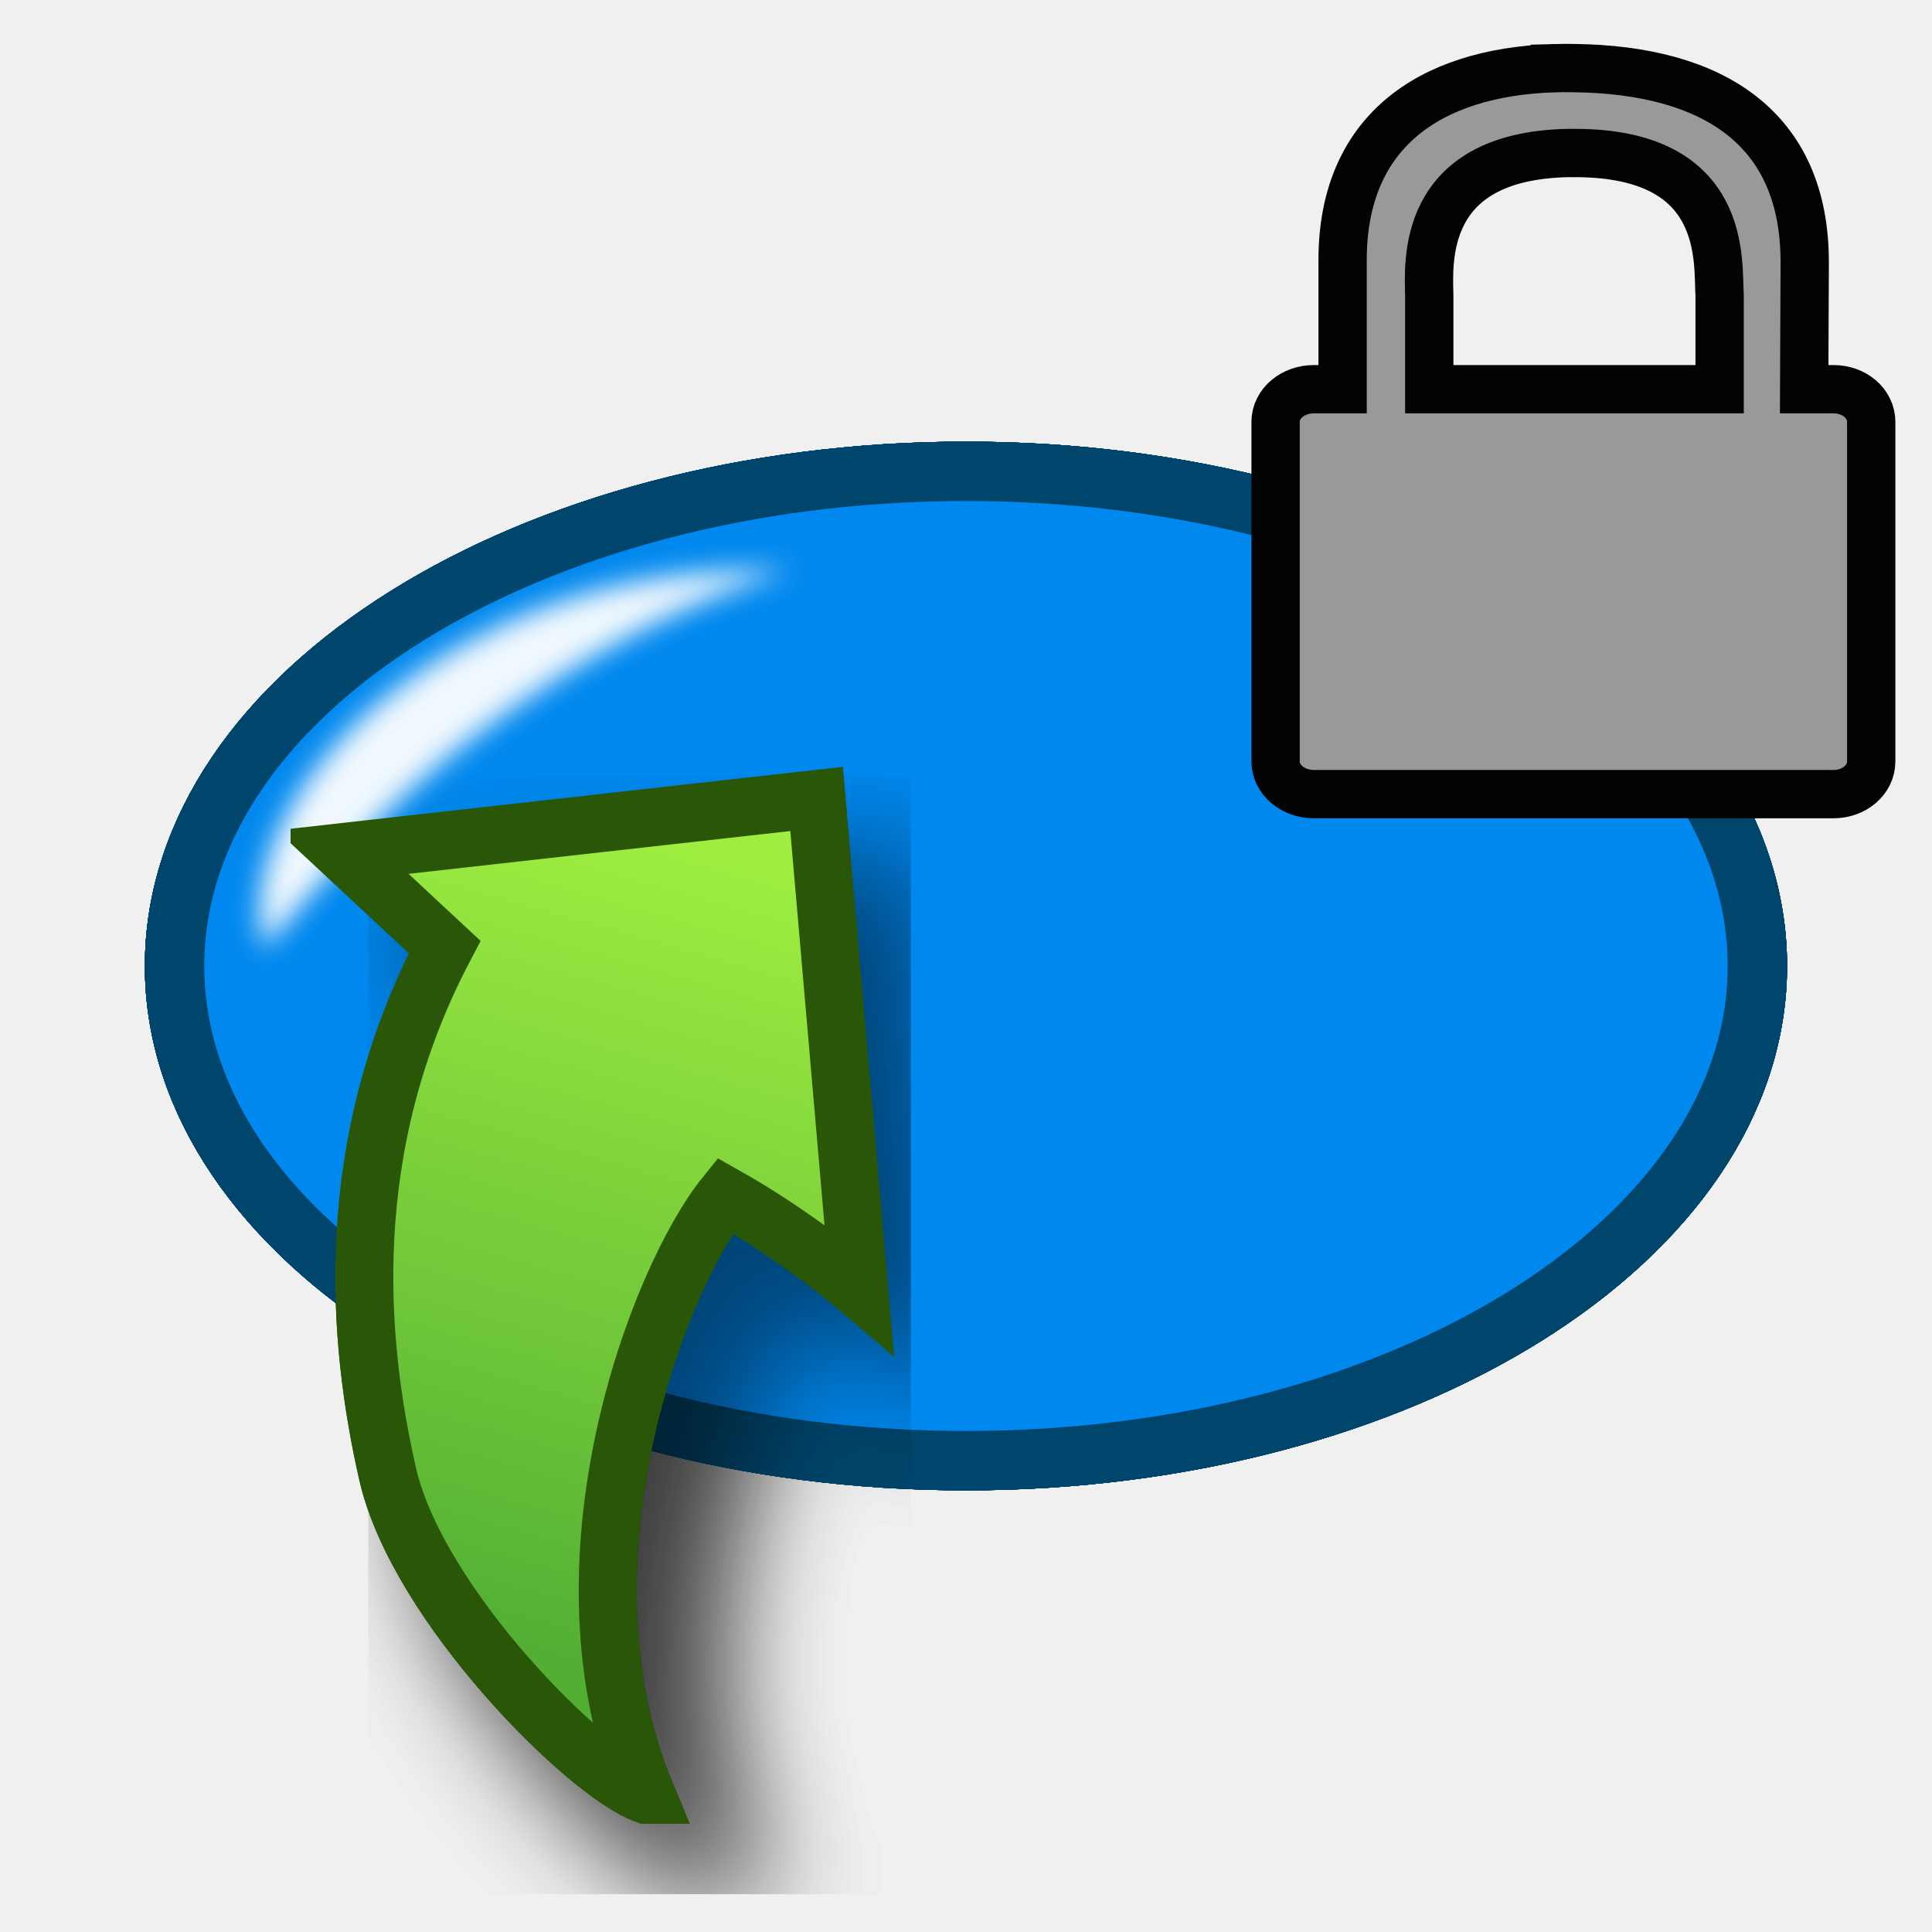
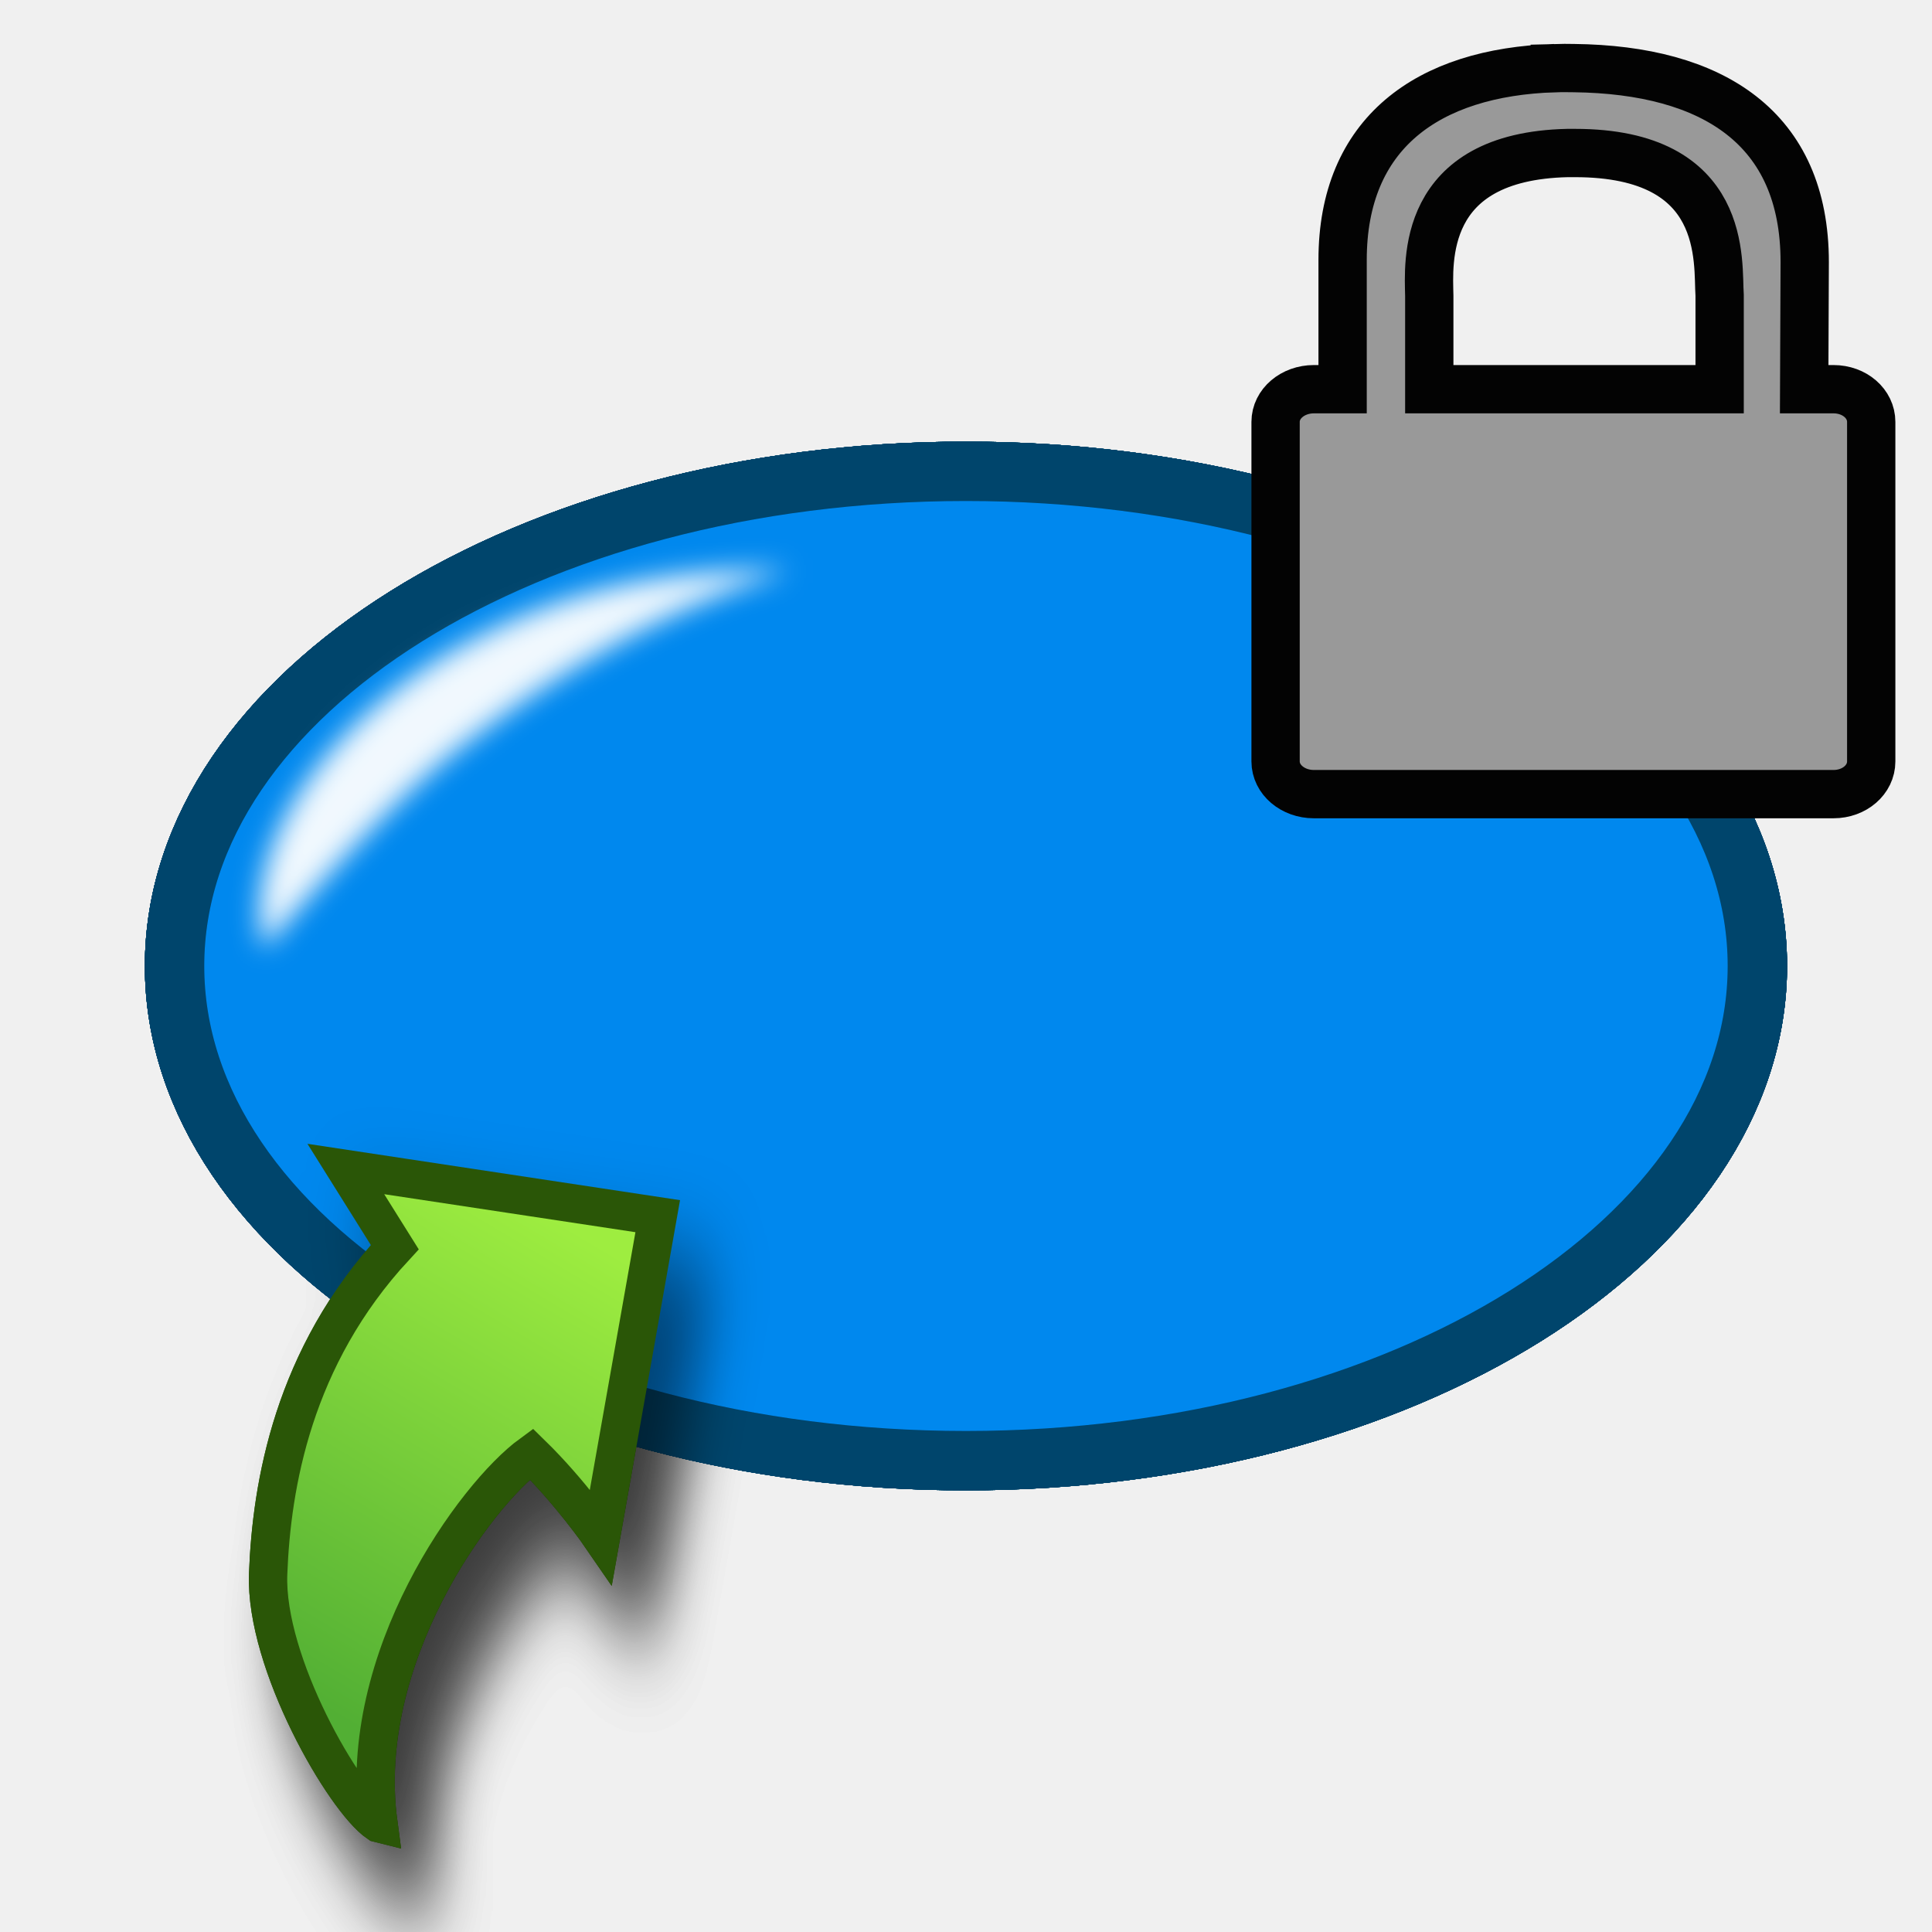
- <svg xmlns="http://www.w3.org/2000/svg" height="100" viewBox="0 0 100 100" width="100">
+ <svg xmlns="http://www.w3.org/2000/svg" xmlns:xlink="http://www.w3.org/1999/xlink" height="100" viewBox="0 0 100 100" width="100">
  <filter color-interpolation-filters="sRGB" height="1.173" id="a" width="1.123" x="-.062" y="-.087">
    <feGaussianBlur stdDeviation=".182" />
  </filter>
  <g transform="matrix(3.870601 0 0 3.870601 -1.724677 -1045.516)">
    <ellipse cx="13.363" cy="283.035" rx="10.583" ry="6.615" style="fill:#08e;fill-opacity:.941;stroke:#00456c;stroke-width:.794;stroke-linecap:square;stroke-linejoin:round" />
    <path d="m11.018 277.74c-2.167.615-3.885 1.958-4.335 2.298-.646.487-1.536 1.361-2.71 2.758-.325-1.402.926-3.084 2.635-4.034 1.554-.864 2.97-1.035 4.41-1.022z" fill="#fff" filter="url(#a)" opacity=".94" />
  </g>
  <filter color-interpolation-filters="sRGB" height="1.173" id="b" width="1.123" x="-.062" y="-.087">
    <feGaussianBlur stdDeviation=".182" />
  </filter>
  <g transform="matrix(3.870601 0 0 3.870601 -1.724677 -1045.516)">
    <ellipse cx="13.363" cy="283.035" rx="10.583" ry="6.615" style="fill:#08e;fill-opacity:.941;stroke:#00456c;stroke-width:.794;stroke-linecap:square;stroke-linejoin:round" />
    <path d="m11.018 277.74c-2.167.615-3.885 1.958-4.335 2.298-.646.487-1.536 1.361-2.71 2.758-.325-1.402.926-3.084 2.635-4.034 1.554-.864 2.97-1.035 4.41-1.022z" fill="#fff" filter="url(#b)" opacity=".94" />
  </g>
  <filter color-interpolation-filters="sRGB" height="1.173" id="c" width="1.123" x="-.062" y="-.087">
    <feGaussianBlur stdDeviation=".182" />
  </filter>
  <g transform="matrix(3.870601 0 0 3.870601 -1.724677 -1045.516)">
    <ellipse cx="13.363" cy="283.035" rx="10.583" ry="6.615" style="fill:#08e;fill-opacity:.941;stroke:#00456c;stroke-width:.794;stroke-linecap:square;stroke-linejoin:round" />
    <path d="m11.018 277.74c-2.167.615-3.885 1.958-4.335 2.298-.646.487-1.536 1.361-2.71 2.758-.325-1.402.926-3.084 2.635-4.034 1.554-.864 2.97-1.035 4.41-1.022z" fill="#fff" filter="url(#c)" opacity=".94" />
  </g>
  <filter color-interpolation-filters="sRGB" height="1.173" id="d" width="1.123" x="-.062" y="-.087">
    <feGaussianBlur stdDeviation=".182" />
  </filter>
  <g transform="matrix(3.870601 0 0 3.870601 -1.724677 -1045.516)">
    <ellipse cx="13.363" cy="283.035" rx="10.583" ry="6.615" style="fill:#08e;fill-opacity:.941;stroke:#00456c;stroke-width:.794;stroke-linecap:square;stroke-linejoin:round" />
    <path d="m11.018 277.74c-2.167.615-3.885 1.958-4.335 2.298-.646.487-1.536 1.361-2.71 2.758-.325-1.402.926-3.084 2.635-4.034 1.554-.864 2.97-1.035 4.41-1.022z" fill="#fff" filter="url(#d)" opacity=".94" />
  </g>
-   <linearGradient gradientTransform="matrix(.7756498 0 0 .5834393 15.16644 3.37017)" gradientUnits="userSpaceOnUse" id="e" x1="32.349" x2="7.691" y1="71.676" y2="137.73">
-     <stop offset="0" stop-color="#9eed40" />
-     <stop offset="1" stop-color="#52af34" />
-   </linearGradient>
-   <filter color-interpolation-filters="sRGB" id="f">
-     <feFlood flood-opacity=".498" result="flood" />
-     <feComposite in="flood" in2="SourceGraphic" operator="in" result="composite1" />
-     <feGaussianBlur in="composite1" result="blur" stdDeviation="3" />
-     <feOffset dx="4" dy="4" result="offset" />
-     <feComposite in="SourceGraphic" in2="offset" operator="over" result="composite2" />
+   <defs>
+     <g id="src">
+       <linearGradient gradientTransform="matrix(.7756498 0 0 .5834393 15.16644 3.37017)" gradientUnits="userSpaceOnUse" id="e" x1="32.349" x2="7.691" y1="71.676" y2="137.73">
+         <stop offset="0" stop-color="#9eed40" />
+         <stop offset="1" stop-color="#52af34" />
+       </linearGradient>
+       <filter color-interpolation-filters="sRGB" id="f">
+         <feFlood flood-opacity=".498" result="flood" />
+         <feComposite in="flood" in2="SourceGraphic" operator="in" result="composite1" />
+         <feGaussianBlur in="composite1" result="blur" stdDeviation="3" />
+         <feOffset dx="4" dy="4" result="offset" />
+         <feComposite in="SourceGraphic" in2="offset" operator="over" result="composite2" />
+       </filter>
+       <path d="m33.44 92.889c-5.017-12.008.646-26.73 4.092-31.002 3.767 2.114 6.936 4.825 6.936 4.825l-2.2-25.36-24.534 2.751 5.282 4.917c-5.462 10.369-4.497 20.478-2.953 27.266 1.544 6.788 10.342 15.547 13.376 16.603z" fill="url(#e)" fill-rule="evenodd" filter="url(#f)" stroke="#2a5607" stroke-width="3" transform="matrix(1.419631 .3803891 -.3803891 1.419631 31.37878 -57.11761)" />
+     </g>
+   </defs>
+   <use transform="scale(0.45)" x="0" y="122.222" xlink:href="#src" />
+   <filter color-interpolation-filters="sRGB" height="1.173" id="e" width="1.123" x="-.062" y="-.087">
+     <feGaussianBlur stdDeviation=".182" />
  </filter>
-   <path d="m33.44 92.889c-5.017-12.008.646-26.73 4.092-31.002 3.767 2.114 6.936 4.825 6.936 4.825l-2.2-25.36-24.534 2.751 5.282 4.917c-5.462 10.369-4.497 20.478-2.953 27.266 1.544 6.788 10.342 15.547 13.376 16.603z" fill="url(#e)" fill-rule="evenodd" filter="url(#f)" stroke="#2a5607" stroke-width="3" />
+   <g transform="matrix(3.870601 0 0 3.870601 -1.724677 -1045.516)">
+     <ellipse cx="13.363" cy="283.035" rx="10.583" ry="6.615" style="fill:#08e;fill-opacity:.941;stroke:#00456c;stroke-width:.794;stroke-linecap:square;stroke-linejoin:round" />
+     <path d="m11.018 277.74c-2.167.615-3.885 1.958-4.335 2.298-.646.487-1.536 1.361-2.71 2.758-.325-1.402.926-3.084 2.635-4.034 1.554-.864 2.97-1.035 4.41-1.022z" fill="#fff" filter="url(#e)" opacity=".94" />
+   </g>
+   <filter color-interpolation-filters="sRGB" height="1.173" id="f" width="1.123" x="-.062" y="-.087">
+     <feGaussianBlur stdDeviation=".182" />
+   </filter>
+   <g transform="matrix(3.870601 0 0 3.870601 -1.724677 -1045.516)">
+     <ellipse cx="13.363" cy="283.035" rx="10.583" ry="6.615" style="fill:#08e;fill-opacity:.941;stroke:#00456c;stroke-width:.794;stroke-linecap:square;stroke-linejoin:round" />
+     <path d="m11.018 277.74c-2.167.615-3.885 1.958-4.335 2.298-.646.487-1.536 1.361-2.71 2.758-.325-1.402.926-3.084 2.635-4.034 1.554-.864 2.97-1.035 4.41-1.022z" fill="#fff" filter="url(#f)" opacity=".94" />
+   </g>
  <filter color-interpolation-filters="sRGB" height="1.173" id="g" width="1.123" x="-.062" y="-.087">
    <feGaussianBlur stdDeviation=".182" />
  </filter>
  <g transform="matrix(3.870601 0 0 3.870601 -1.724677 -1045.516)">
    <ellipse cx="13.363" cy="283.035" rx="10.583" ry="6.615" style="fill:#08e;fill-opacity:.941;stroke:#00456c;stroke-width:.794;stroke-linecap:square;stroke-linejoin:round" />
    <path d="m11.018 277.74c-2.167.615-3.885 1.958-4.335 2.298-.646.487-1.536 1.361-2.71 2.758-.325-1.402.926-3.084 2.635-4.034 1.554-.864 2.97-1.035 4.41-1.022z" fill="#fff" filter="url(#g)" opacity=".94" />
  </g>
  <filter color-interpolation-filters="sRGB" height="1.173" id="h" width="1.123" x="-.062" y="-.087">
    <feGaussianBlur stdDeviation=".182" />
  </filter>
  <g transform="matrix(3.870601 0 0 3.870601 -1.724677 -1045.516)">
    <ellipse cx="13.363" cy="283.035" rx="10.583" ry="6.615" style="fill:#08e;fill-opacity:.941;stroke:#00456c;stroke-width:.794;stroke-linecap:square;stroke-linejoin:round" />
    <path d="m11.018 277.74c-2.167.615-3.885 1.958-4.335 2.298-.646.487-1.536 1.361-2.71 2.758-.325-1.402.926-3.084 2.635-4.034 1.554-.864 2.97-1.035 4.41-1.022z" fill="#fff" filter="url(#h)" opacity=".94" />
  </g>
-   <filter color-interpolation-filters="sRGB" height="1.173" id="i" width="1.123" x="-.062" y="-.087">
-     <feGaussianBlur stdDeviation=".182" />
-   </filter>
-   <g transform="matrix(3.870601 0 0 3.870601 -1.724677 -1045.516)">
-     <ellipse cx="13.363" cy="283.035" rx="10.583" ry="6.615" style="fill:#08e;fill-opacity:.941;stroke:#00456c;stroke-width:.794;stroke-linecap:square;stroke-linejoin:round" />
-     <path d="m11.018 277.74c-2.167.615-3.885 1.958-4.335 2.298-.646.487-1.536 1.361-2.71 2.758-.325-1.402.926-3.084 2.635-4.034 1.554-.864 2.97-1.035 4.41-1.022z" fill="#fff" filter="url(#i)" opacity=".94" />
-   </g>
-   <filter color-interpolation-filters="sRGB" height="1.173" id="j" width="1.123" x="-.062" y="-.087">
-     <feGaussianBlur stdDeviation=".182" />
-   </filter>
-   <g transform="matrix(3.870601 0 0 3.870601 -1.724677 -1045.516)">
-     <ellipse cx="13.363" cy="283.035" rx="10.583" ry="6.615" style="fill:#08e;fill-opacity:.941;stroke:#00456c;stroke-width:.794;stroke-linecap:square;stroke-linejoin:round" />
-     <path d="m11.018 277.74c-2.167.615-3.885 1.958-4.335 2.298-.646.487-1.536 1.361-2.71 2.758-.325-1.402.926-3.084 2.635-4.034 1.554-.864 2.97-1.035 4.41-1.022z" fill="#fff" filter="url(#j)" opacity=".94" />
-   </g>
-   <linearGradient gradientTransform="matrix(.7756498 0 0 .5834393 15.16644 3.37017)" gradientUnits="userSpaceOnUse" id="k" x1="32.349" x2="7.691" y1="71.676" y2="137.73">
-     <stop offset="0" stop-color="#9eed40" />
-     <stop offset="1" stop-color="#52af34" />
-   </linearGradient>
-   <filter color-interpolation-filters="sRGB" id="l">
-     <feFlood flood-opacity=".498" result="flood" />
-     <feComposite in="flood" in2="SourceGraphic" operator="in" result="composite1" />
-     <feGaussianBlur in="composite1" result="blur" stdDeviation="3" />
-     <feOffset dx="4" dy="4" result="offset" />
-     <feComposite in="SourceGraphic" in2="offset" operator="over" result="composite2" />
-   </filter>
-   <path d="m33.44 92.889c-5.017-12.008.646-26.73 4.092-31.002 3.767 2.114 6.936 4.825 6.936 4.825l-2.2-25.36-24.534 2.751 5.282 4.917c-5.462 10.369-4.497 20.478-2.953 27.266 1.544 6.788 10.342 15.547 13.376 16.603z" fill="url(#k)" fill-rule="evenodd" filter="url(#l)" stroke="#2a5607" stroke-width="3" />
+   <defs>
+     <g id="src">
+       <linearGradient gradientTransform="matrix(.7756498 0 0 .5834393 15.16644 3.37017)" gradientUnits="userSpaceOnUse" id="i" x1="32.349" x2="7.691" y1="71.676" y2="137.73">
+         <stop offset="0" stop-color="#9eed40" />
+         <stop offset="1" stop-color="#52af34" />
+       </linearGradient>
+       <filter color-interpolation-filters="sRGB" id="j">
+         <feFlood flood-opacity=".498" result="flood" />
+         <feComposite in="flood" in2="SourceGraphic" operator="in" result="composite1" />
+         <feGaussianBlur in="composite1" result="blur" stdDeviation="3" />
+         <feOffset dx="4" dy="4" result="offset" />
+         <feComposite in="SourceGraphic" in2="offset" operator="over" result="composite2" />
+       </filter>
+       <path d="m33.44 92.889c-5.017-12.008.646-26.73 4.092-31.002 3.767 2.114 6.936 4.825 6.936 4.825l-2.2-25.36-24.534 2.751 5.282 4.917c-5.462 10.369-4.497 20.478-2.953 27.266 1.544 6.788 10.342 15.547 13.376 16.603z" fill="url(#i)" fill-rule="evenodd" filter="url(#j)" stroke="#2a5607" stroke-width="3" transform="matrix(1.419631 .3803891 -.3803891 1.419631 31.37878 -57.11761)" />
+     </g>
+   </defs>
+   <use transform="scale(0.45)" x="0" y="122.222" xlink:href="#src" />
  <path d="m80.475-48.474c-6.604.208-10.982 3.383-10.982 9.934v6.685h-1.488c-1.09 0-1.981.751-1.981 1.692v17.575c0 .941.891 1.692 1.981 1.692h26.895c1.09 0 1.954-.751 1.954-1.692v-17.575c0-.941-.863-1.692-1.954-1.692h-1.516l.028-6.577c0-6.953-4.753-9.957-11.946-10.043-.336-.003-.667-.01-.991 0zm.66 4.394c.122-.003.261 0 .386 0 7.982 0 7.37 5.676 7.487 7.368v4.857h-15.029v-4.829c-.029-1.678-.495-7.224 7.156-7.396z" fill="#999" stroke="#030303" stroke-width="2.5" transform="translate(0 52)" />
</svg>
